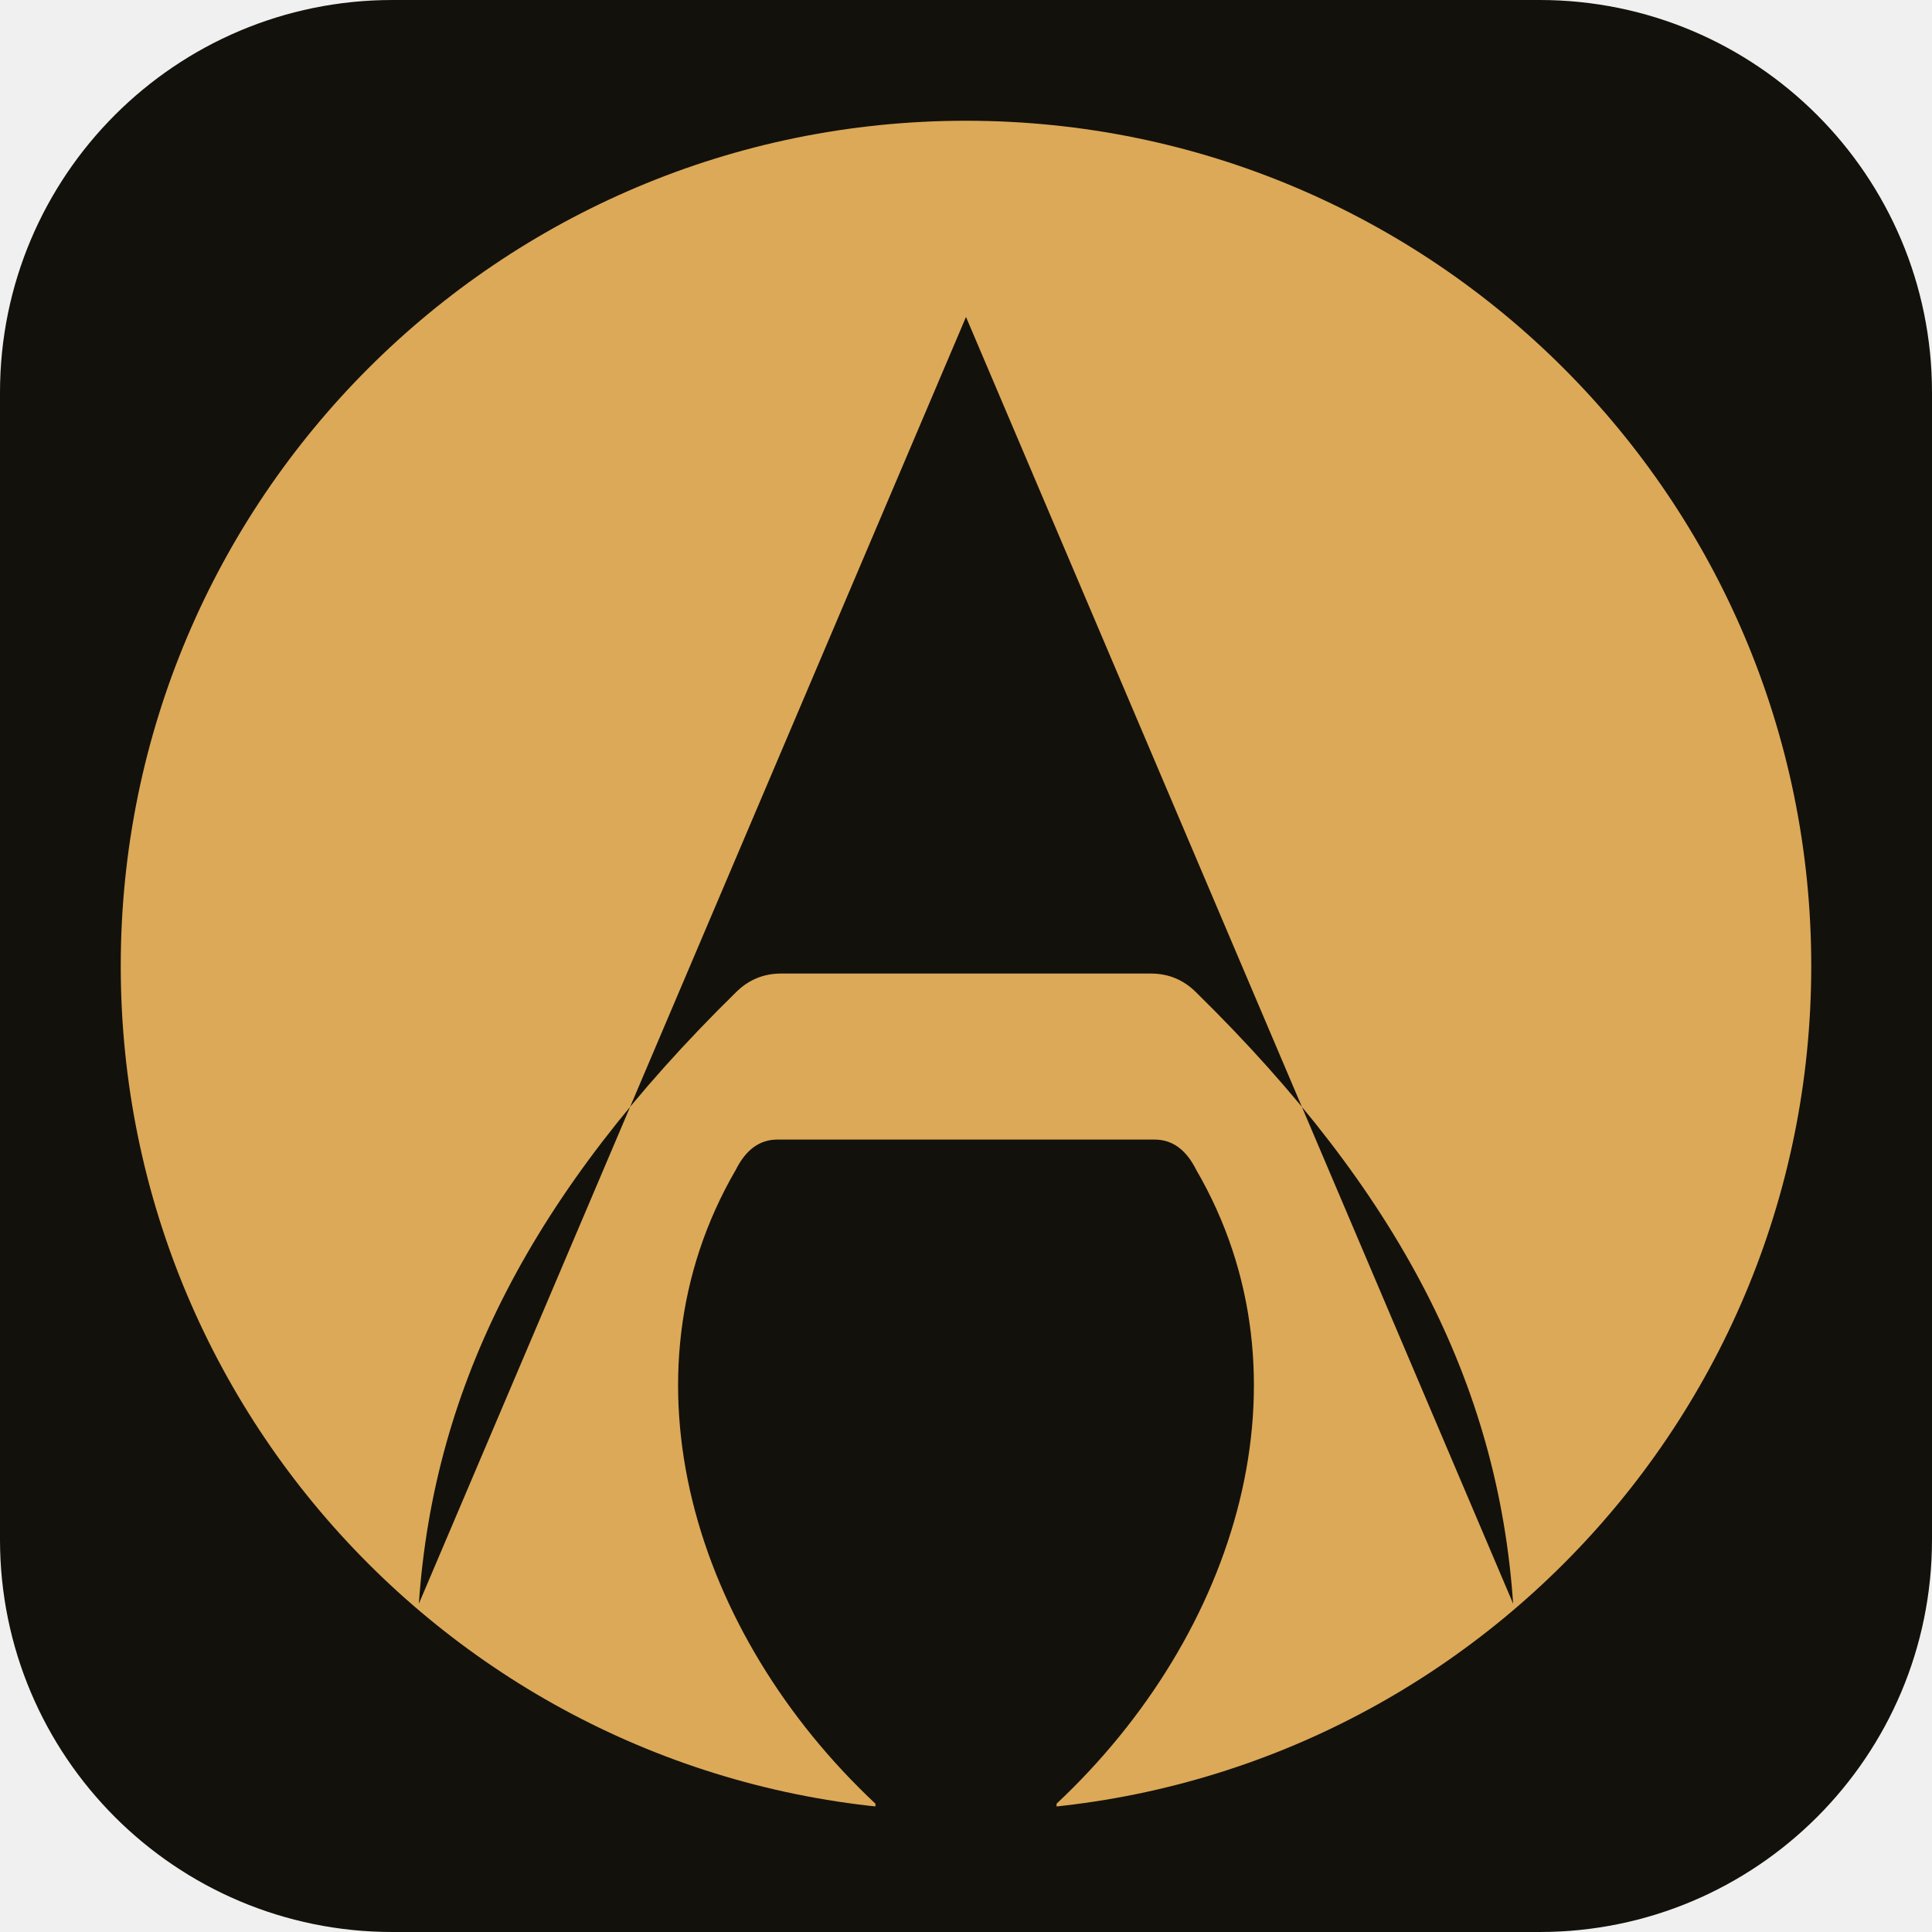
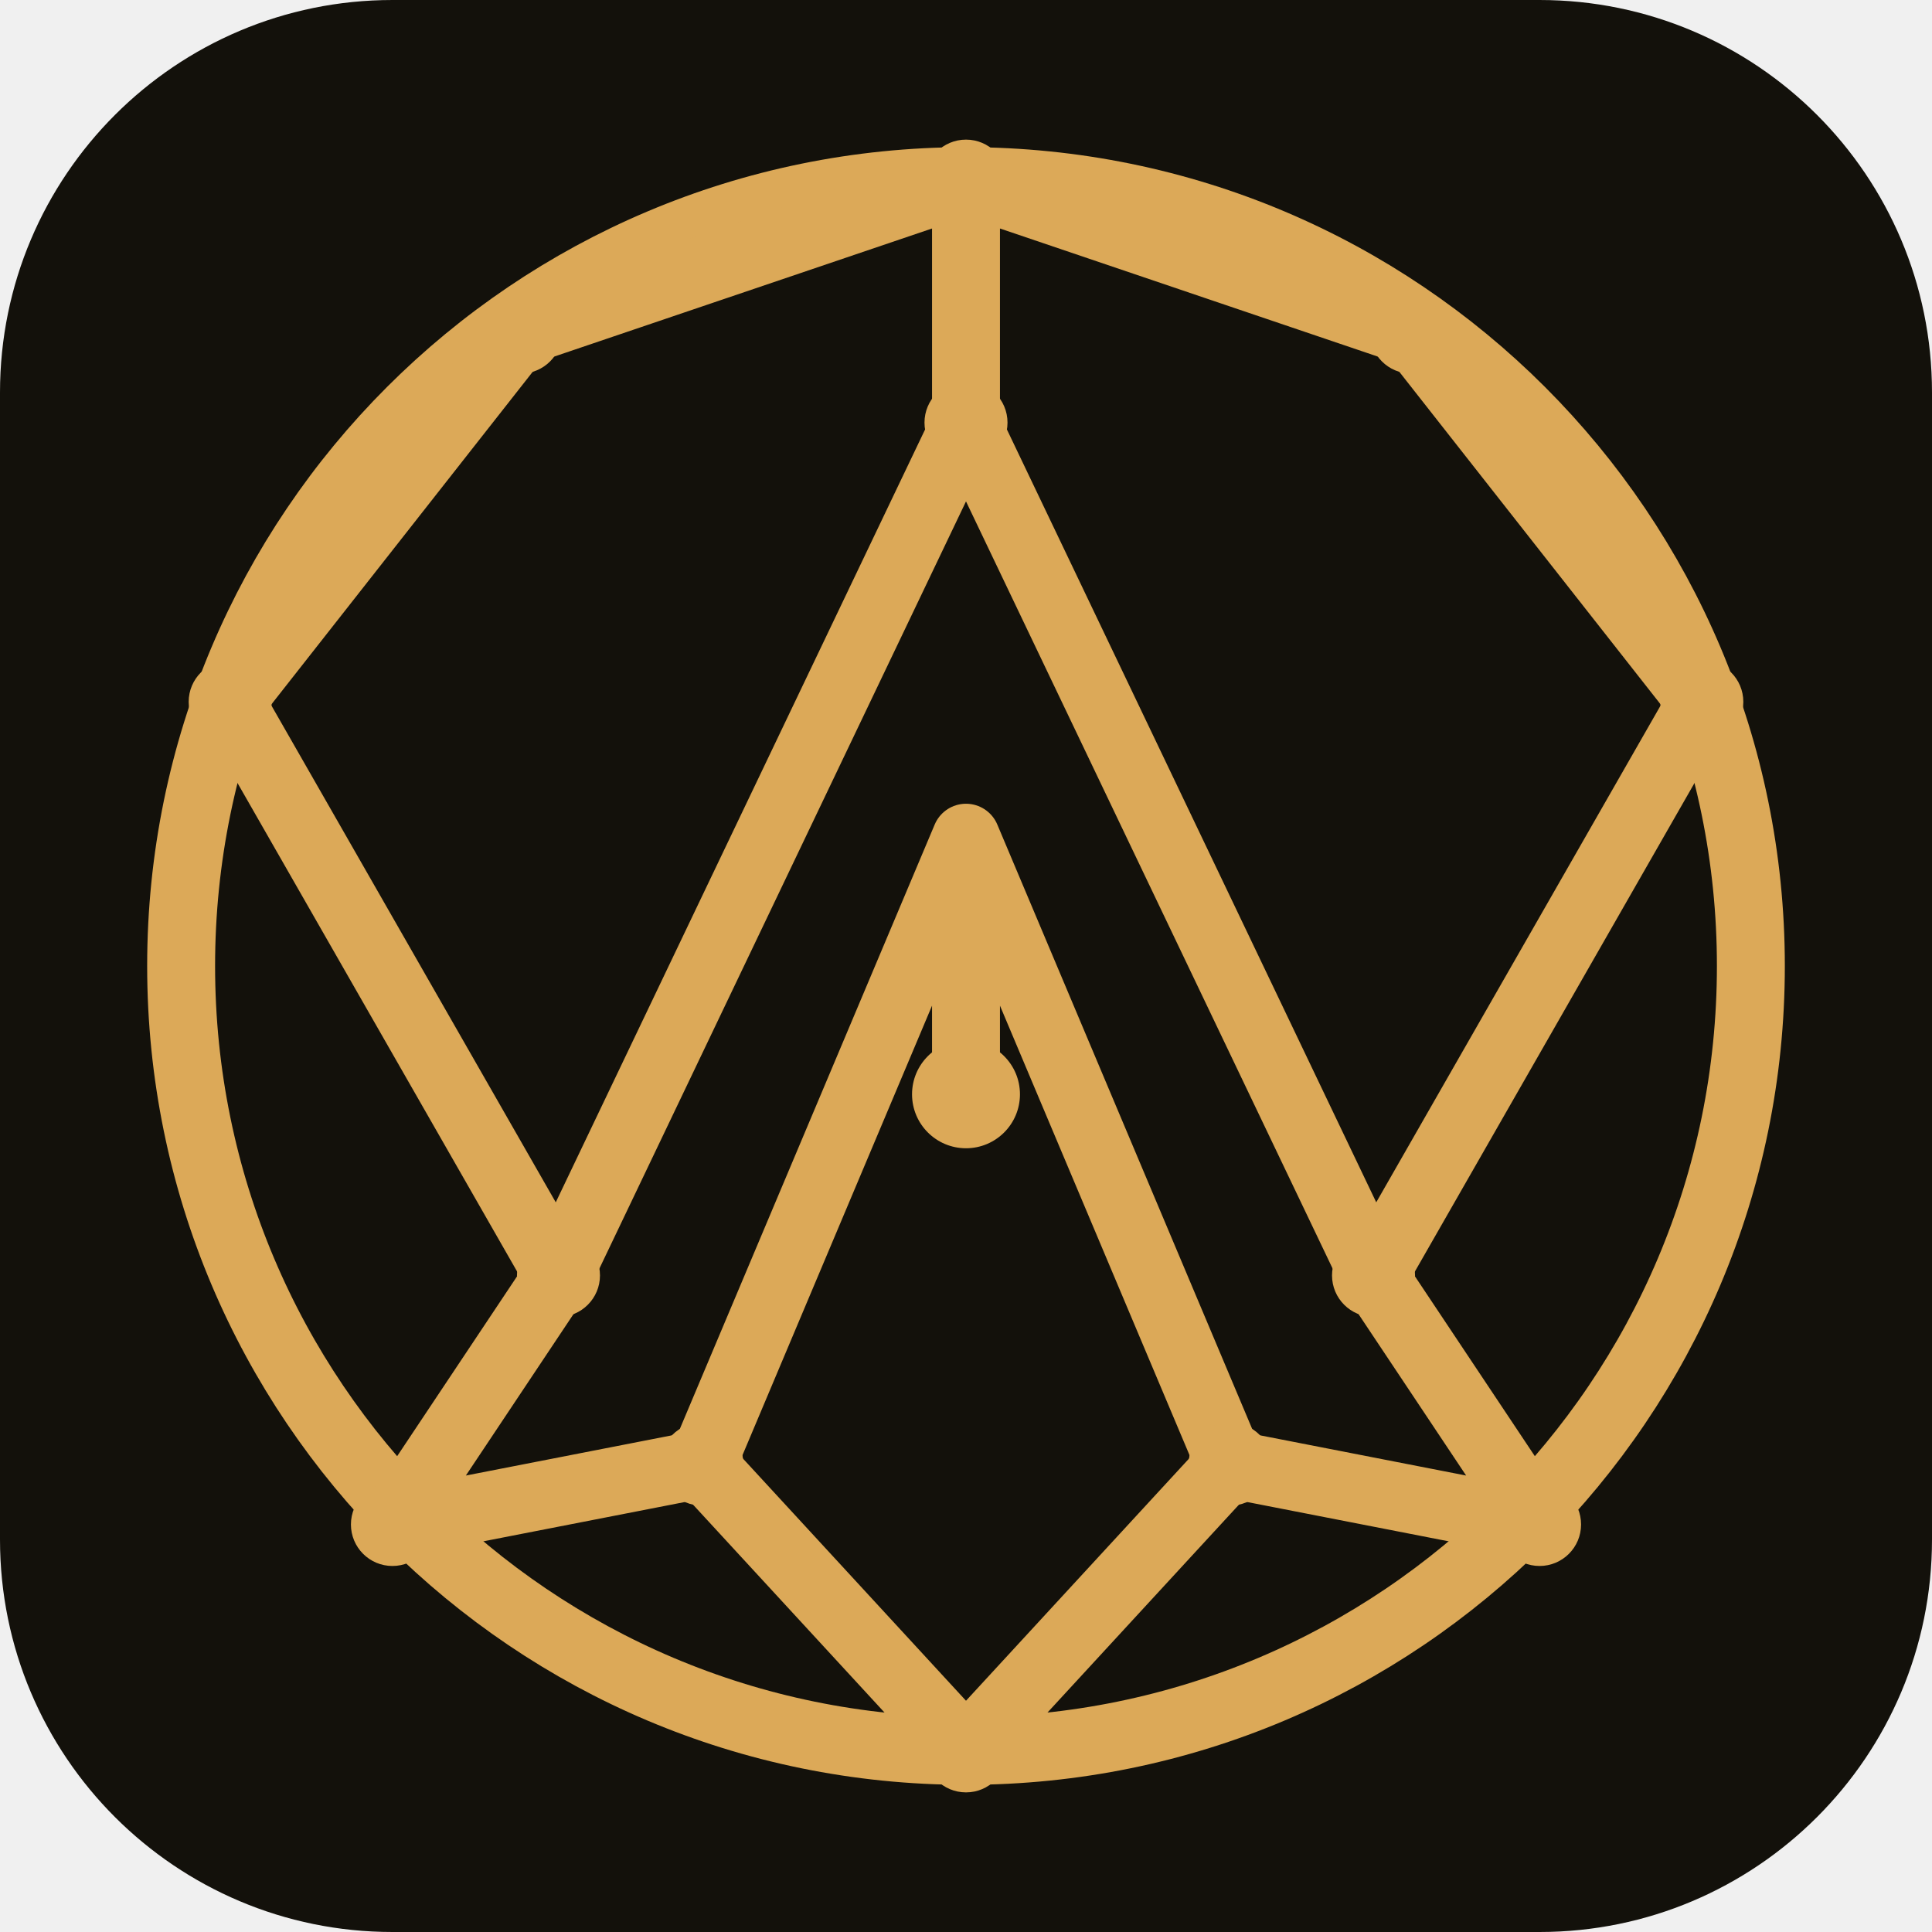
<svg xmlns="http://www.w3.org/2000/svg" viewBox="0 0 512 512" fill="none">
  <rect width="512" height="512" rx="104" fill="#13110b" />
-   <mask id="aperture" x="0" y="0" width="512" height="512" maskUnits="userSpaceOnUse">
-     <circle cx="256" cy="256" r="224" fill="white" />
-     <path d="M256 84 111 425C115 367 141 316 195 263Q200 258 207 258H305Q312 258 317 263C371 316 397 367 401 425Z M206 302H306Q313 302 317 310C349 365 328 433 280 478V512H232V478C184 433 163 365 195 310Q199 302 206 302Z" fill="black" />
-   </mask>
-   <path fill="#dca958" mask="url(#aperture)" d="M0 0h512v512H0z" />
+   <g stroke="#dca958" stroke-width="18" stroke-linecap="round" stroke-linejoin="round">
+     <circle cx="256" cy="256" r="208" />
+     <path d="M256 48L138 88 M256 48L374 88 M138 88L61 186 M374 88L451 186 M256 48L256 112 M256 112L148 338 M256 112L364 338 M61 186L148 338 M451 186L364 338 M148 338L104 404 M364 338L408 404 M104 404L186 388 M408 404L326 388 M186 388L256 464 M326 388L256 464 M256 222L186 388 M256 222L326 388 M256 222L256 290" />
+   </g>
+   <g fill="#dca958">
+     <circle cx="256" cy="48" r="11" />
+     <circle cx="138" cy="88" r="11" />
+     <circle cx="374" cy="88" r="11" />
+     <circle cx="61" cy="186" r="11" />
+     <circle cx="451" cy="186" r="11" />
+     <circle cx="104" cy="404" r="11" />
+     <circle cx="408" cy="404" r="11" />
+     <circle cx="256" cy="464" r="11" />
+     <circle cx="256" cy="112" r="11" />
+     <circle cx="148" cy="338" r="11" />
+     <circle cx="364" cy="338" r="11" />
+     <circle cx="186" cy="388" r="11" />
+     <circle cx="326" cy="388" r="11" />
+     <circle cx="256" cy="290" r="14.3" />
+   </g>
</svg>
